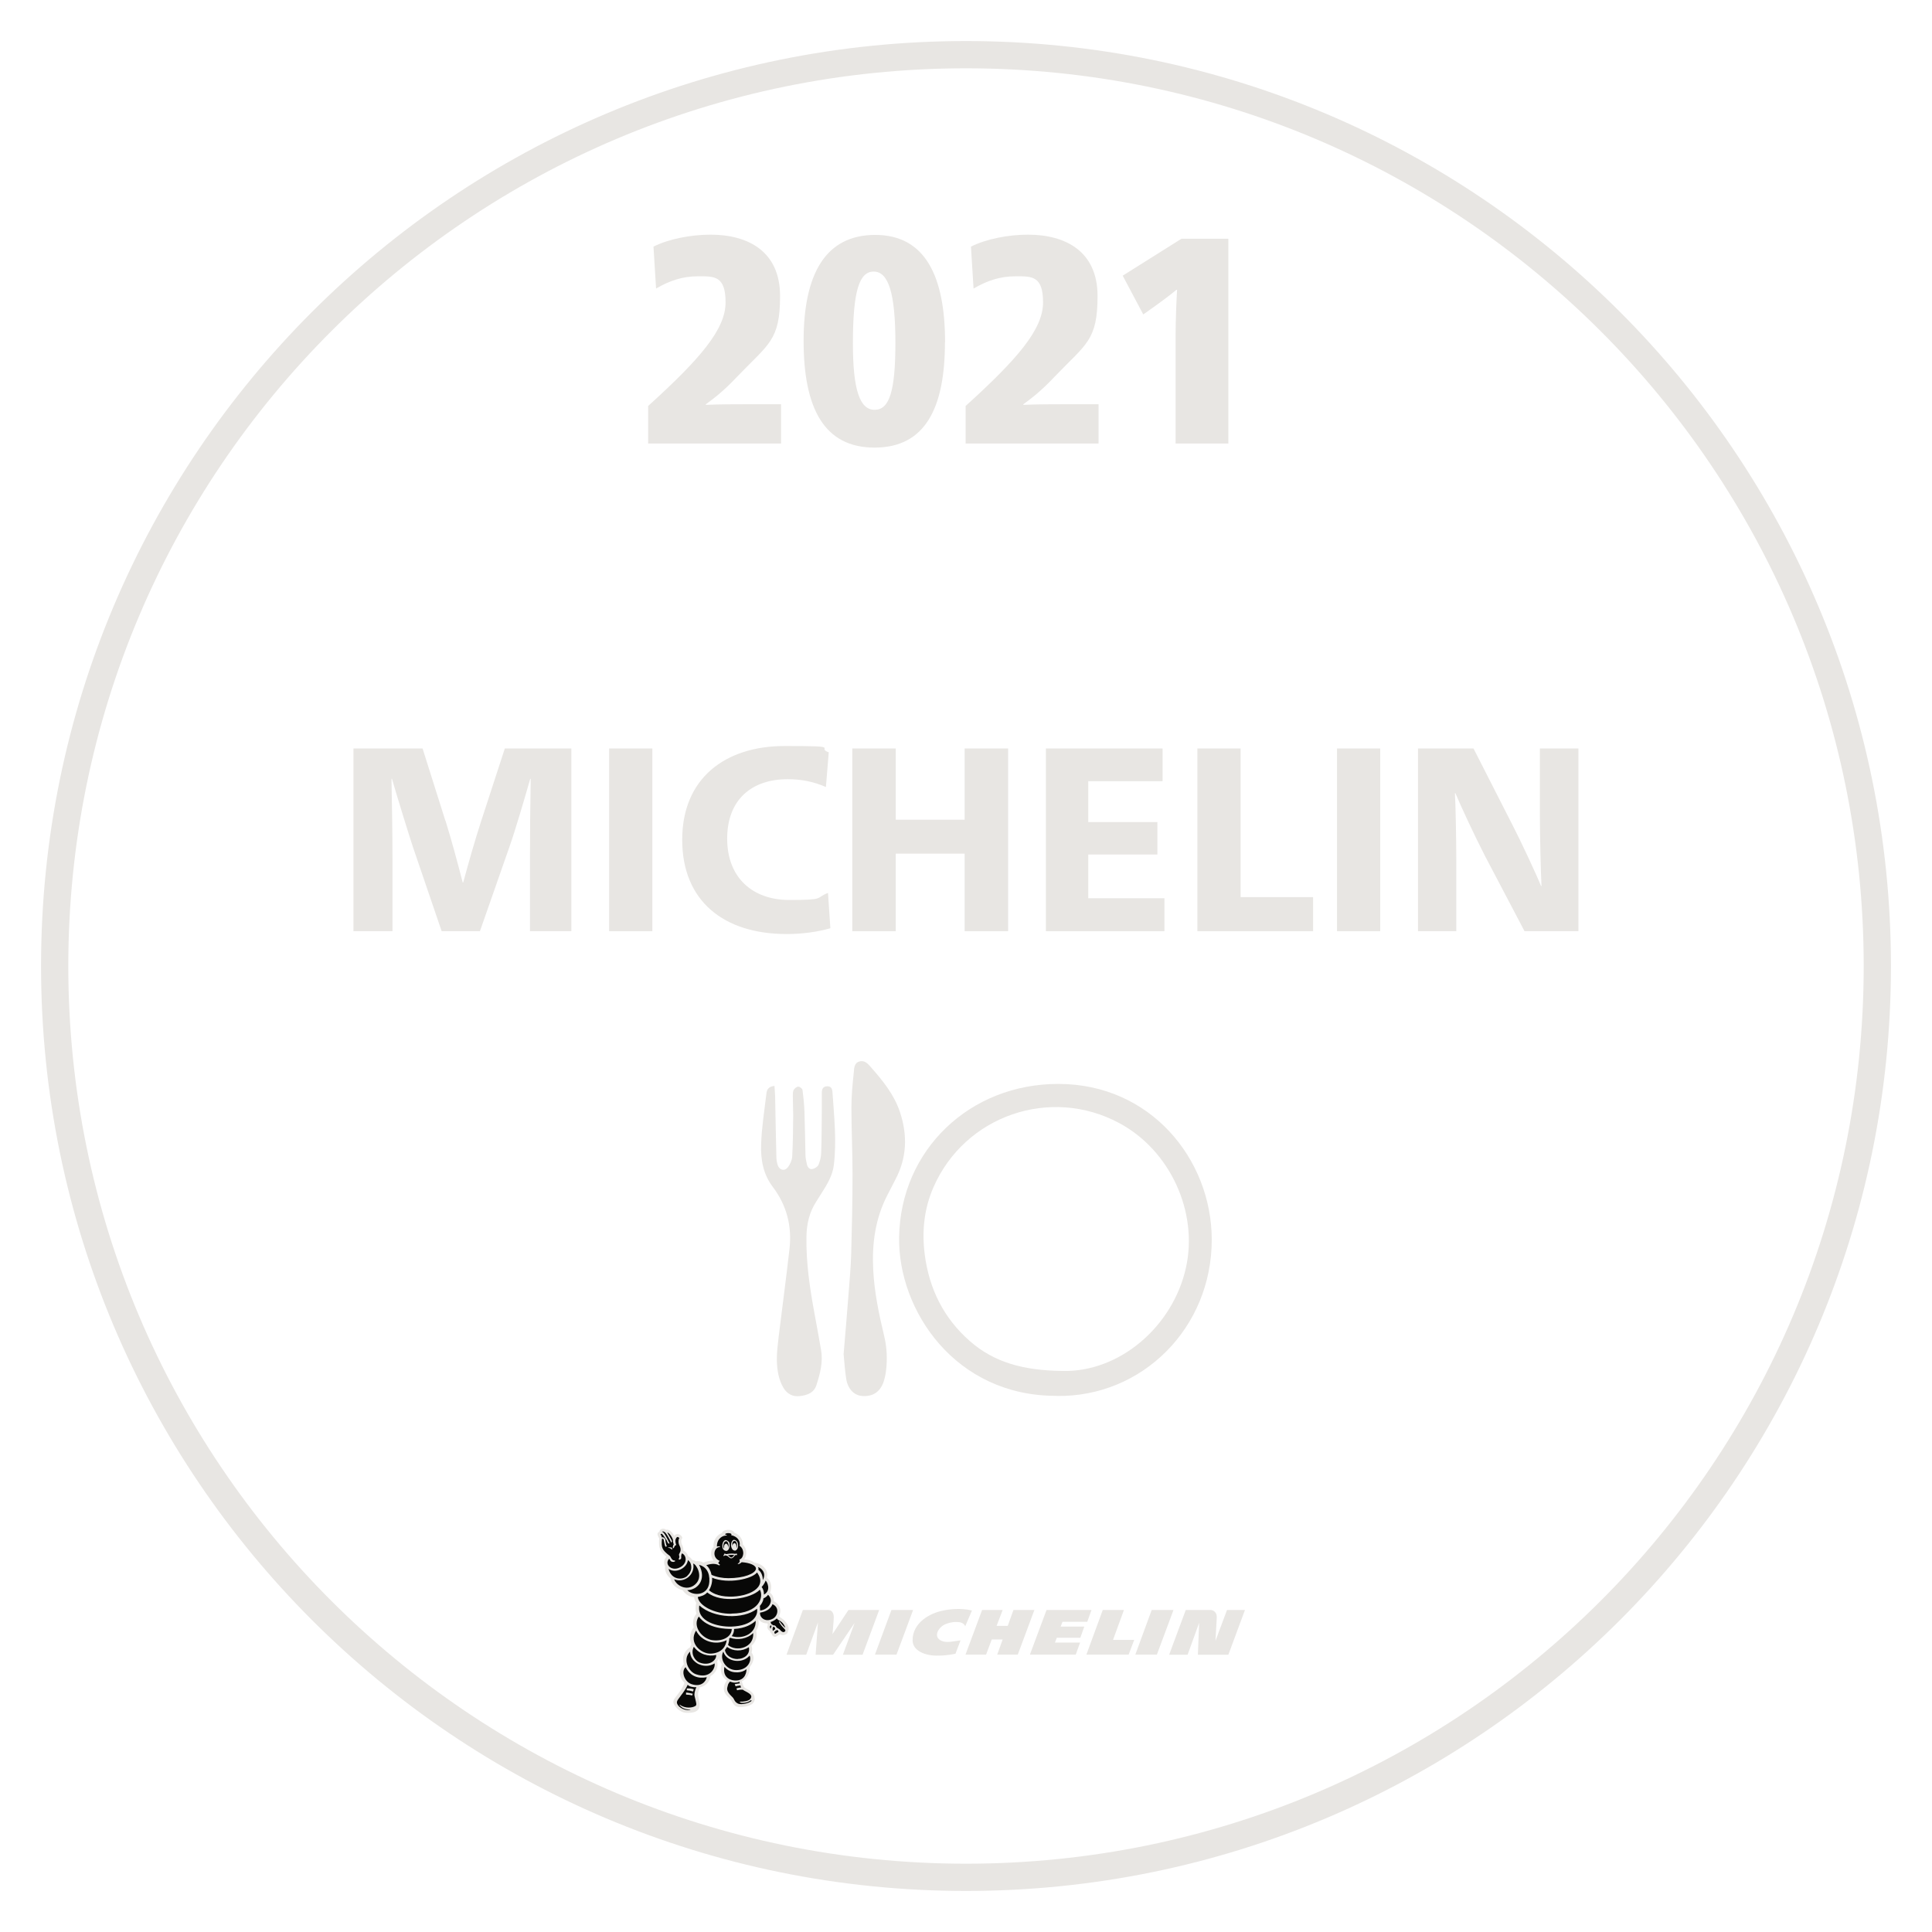
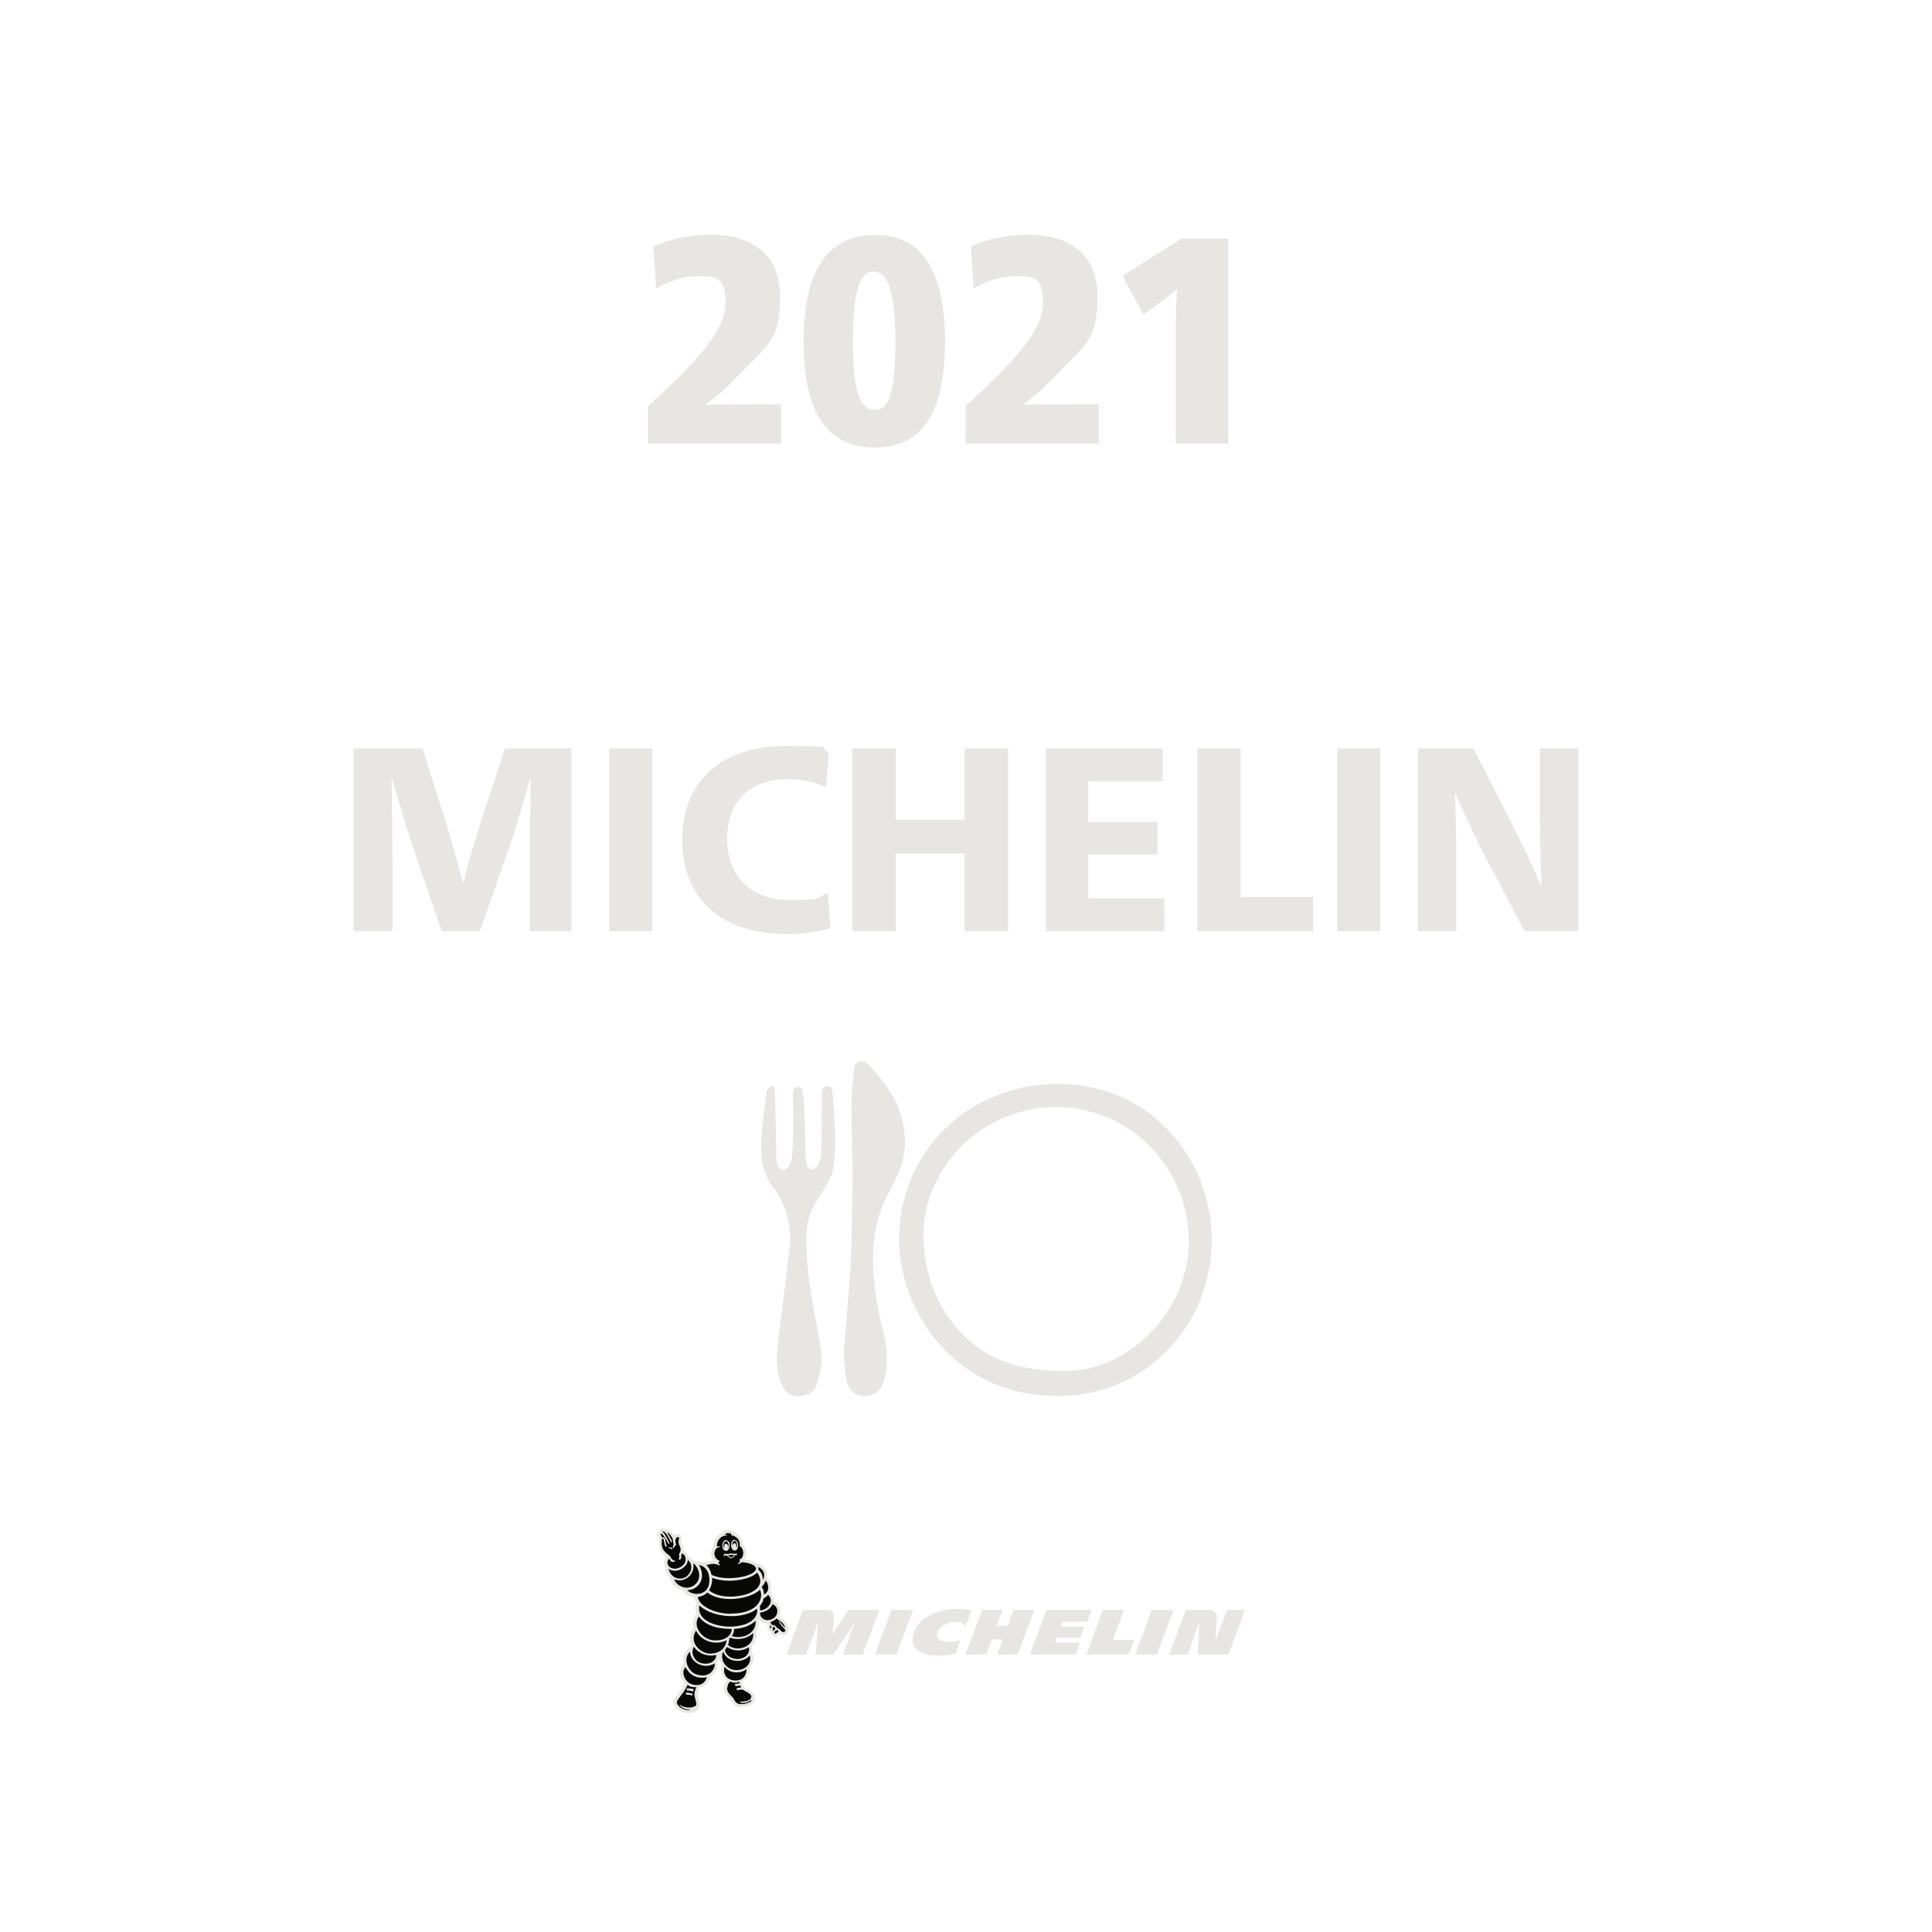
<svg xmlns="http://www.w3.org/2000/svg" viewBox="847.558 -18.742 1559.684 1559.684" fill="none" role="img" aria-label="Michelin 2021">
  <defs>
    <style type="text/css">
  .cls-6 { fill: none; stroke: #e8e6e3; stroke-miterlimit: 10; stroke-width: 22px; }
  .cls-1, .cls-4 { fill: #e8e6e3; fill-rule: evenodd; stroke-width: 0; }
  .cls-3, .cls-2 { fill: none; stroke-width: 0; }
  .cls-5 { fill: #e8e6e3; fill-rule: evenodd; stroke-width: 0; }
  .cls-bib-cut { fill: #080807; fill-rule: evenodd; stroke-width: 0; }
</style>
  </defs>
  <g class="stamp">
    <g>
-       <circle class="cls-6" cx="1627.4" cy="761.1" r="735.7" />
      <g>
        <path class="cls-4" d="M1207.2,643.8c4.7,15,9.7,33.6,13.9,49.9h.4c4.4-16.3,9.7-34.9,14.6-49.9l19-58.3h53.7v147.5h-33.4v-59.2c0-18.2.2-44,.6-63.8h-.4c-4.7,16.5-12.3,42.3-16.7,54.7l-23.9,68.3h-30.9l-23.2-68c-2.3-6.8-13.1-41.6-16.9-55h-.4c.4,19.9.8,45.7.8,63.8v59.2h-31.5v-147.5h55.8l18.4,58.3Z" />
        <path class="cls-4" d="M1374.2,733h-34.9v-147.5h34.9v147.5Z" />
        <path class="cls-4" d="M1514.3,616.6c-10.2-4.4-19.9-6.3-30.9-6.3-29,0-48.8,16.5-48.8,48s20.5,49.5,50.1,49.5,20.5-1.5,31.3-5.7l1.9,28.5c-10.2,3-22.8,4.7-35.3,4.7-50.5,0-84.3-26.4-84.3-76.1s34.7-75.7,82.8-75.7,24.5,1.3,35.5,5.1l-2.3,28.1Z" />
        <path class="cls-4" d="M1661.4,733h-35.1v-62.6h-55.6v62.6h-35.1v-147.5h35.1v57.5h55.6v-57.5h35.1v147.5Z" />
        <path class="cls-4" d="M1786.1,585.5v26.4h-60v33h55.8v26.2h-55.8v35.3h61.5v26.6h-95.7v-147.5h94.3Z" />
        <path class="cls-4" d="M1849.1,705.5h58.5v27.5h-93.4v-147.5h34.9v120h0Z" />
        <path class="cls-4" d="M1961.8,733h-34.9v-147.5h34.9v147.5Z" />
        <path class="cls-4" d="M2090.7,585.5h31.1v147.5h-43.5l-31.9-60.7c-8.4-16.3-19.9-41-23.9-50.7h-.4c.6,9.1,1.1,39.7,1.1,52.4v59h-30.9v-147.5h44.8l32.1,63c5.5,10.6,18.2,37.6,22.4,48h.4c-.6-10.8-1.3-41-1.3-56.8v-54.1Z" />
      </g>
      <g id="g3-2" data-name="g3">
        <polygon id="polygon5-2" data-name="polygon5" class="cls-3" points="1387.7 1343.2 1868.1 1343.2 1868.1 1262.1 1387.7 1262.1 1387.7 1343.2" />
        <polygon id="polygon7-2" data-name="polygon7" class="cls-2" points="1778.8 1327.3 1387.7 1327.3 1387.7 1332.2 1777.1 1332.2 1778.8 1327.3" />
        <path id="path9-2" data-name="path9" class="cls-1" d="M1532.5,1281l-12.9,19.5s1-10.3,1-12.7c.2-1.9,0-6.8-4.6-6.8h-20.3l-13.2,36.1h15.9l9.5-26.1-1.9,26.1h14.1l17.4-25.7-9.5,25.7h15.9l13.4-36.1h-24.6Z" />
        <path id="path11-2" data-name="path11" class="cls-1" d="M1618.9,1316.3c-1,.2-6.8,1.5-13.4,1.5-11.2.5-21.2-4.1-21.2-12.2-.2-14.4,14.1-22.2,24.9-24.2,4.6-1,13.9-2.2,23,0l-5.4,12.7c-1.5-3.4-5.4-3.4-7.1-3.4-3.7-.2-7.1,1-9.3,1.9-5.4,2.5-10,10.3-2.5,13.4,4.1,1.7,9.5.2,15.1-.5l-4.1,10.8h0Z" />
        <polygon id="polygon13-2" data-name="polygon13" class="cls-1" points="1781.5 1317 1764.1 1317 1777.3 1281 1794.9 1281 1781.5 1317" />
        <polygon id="polygon15-2" data-name="polygon15" class="cls-1" points="1571.3 1317 1553.9 1317 1567.2 1281 1584.7 1281 1571.3 1317" />
        <polygon id="polygon17-2" data-name="polygon17" class="cls-1" points="1657 1281 1640.4 1281 1627 1317 1643.6 1317 1648.2 1304.8 1657 1304.8 1652.6 1317 1669.2 1317 1682.6 1281 1665.7 1281 1665.7 1281 1661.1 1293.8 1652.1 1293.8 1657 1281" />
        <polygon id="polygon19-2" data-name="polygon19" class="cls-1" points="1746.1 1305.1 1746.1 1305.1 1754.9 1281 1737.8 1281 1724.6 1317 1758.7 1317 1763.2 1305.1 1746.1 1305.1" />
        <path id="path21-2" data-name="path21" class="cls-1" d="M1838.1,1281l-9.3,24.9c.2-2.5.7-12.4,1-18,.2-2.5-.2-4.1-1.5-5.4-1.5-1.5-3.2-1.5-3.2-1.5h-20.3l-13.4,36.1h14.9l9.3-25.7-1,25.7h24.6l13.4-36.1h-14.6Z" />
        <polygon id="polygon23-2" data-name="polygon23" class="cls-1" points="1722.9 1294.4 1703.8 1294.4 1705.3 1290.5 1725.3 1290.5 1728.7 1281 1692.4 1281 1679 1317 1716 1317 1719.5 1307.3 1699.2 1307.3 1699.2 1307.3 1700.7 1303.4 1719.7 1303.4 1722.9 1294.4" />
        <path id="path25-2" data-name="path25" class="cls-5" d="M1483.9,1297.5c1-1.7-.2-4.9-2.5-7.3-1.9-2.5-4.6-3.2-4.9-4.4,2.7-5.4-.2-10-4.4-12,.2-2.5-.7-5.2-2.9-6.8,1-2.2,2.2-8.3-2.5-12,1.9-7.6-5.8-12-10-12.2-1.9-1.5-4.6-2.5-8.3-2.7,2.7-3.9,1.9-9-1.2-12,.2-4.1-2.7-8.1-6.8-9.5-1.5-3.4-9.3-2.9-10,.2-4.6,1.7-7.3,6.6-6.8,11.2-2.7,2.9-2.7,7.8,0,11.2-2.5-.2-5.8.5-8.1,1.5h-.2c-1.9-1-3.9-1.5-6.1-1-.5-.5-1.9-1-2.9-1.2-.7-1.2-1.7-2.2-3.2-2.9-.5-2.2-2.2-3.9-3.9-4.6.2-1.7-.5-3.7-1-4.6-1-1.5-.7-3.9-.5-4.4,1.2-1.2.2-2.5-.2-2.9-2.5-2.5-4.9-1.2-5.6,0-2.5-4.4-5.1-5.4-6.6-4.9-2.2-1.7-5.4-.5-5.4,1.5-1.5,1-2.5,1.5-.2,5.4-.5,8.1.5,10.5,5.8,14.9-1.7,1.7-2.5,5.1-1,7.8-.5,3.9,1.7,7.8,4.4,9.7.7,5.6,6.1,8.8,9.7,9.5,2.5,3.7,5.8,5.4,9.3,5.6.2,1.7.7,3.2,1.7,4.6-.7,3.2-.7,6.1.2,8.8-2.5,2.7-3.4,6.8-2.2,11-2.9,3.4-3.9,9-1.9,13.7,0,0-.7,1.2-1.2,2.5-1.9,1-3.9,3.2-4.9,6.1-1,2.2-.5,5.1,0,7.6-3.2,2.7-5.2,9.5.5,14.9-1.2,3.9-3.9,7.3-7.1,11.5-2.2,2.9-2.7,4.4,0,7.8,1.9,2.7,5.6,4.9,8.8,4.9,5.8.2,10-1,10.5-5.4.5-2.5-1.2-7.6-1.2-8.8-.2-1.2.2-3.2,1.5-6.4,5.4-1.2,8.1-5.1,8.5-9,3.9-2.2,6.8-6.8,5.4-12,.7-.7,1-1.5,1.5-2.7,0,2.2,1.5,3.7,2.2,5.2-2.2,5.6.7,10.8,4.1,12.9-5.8,8.5.5,12.7,2.2,14.4,2.2,1.9,2.5,5.6,5.8,6.8,2.9,1,12.2,0,13.9-3.9.5-1,1-2.2.5-2.9,0-2.9-1.7-4.9-4.9-6.8-3.7-1.9-3.7-1.5-5.4-6.8,5.6-2.7,6.6-9,6.4-11.5,3.9-4.9,3.7-9,1.5-11.7.7-2.2.5-3.9,0-5.6,3.4-2.9,4.9-7.3,3.7-12,1.9-2.9,2.5-6.1,1.7-9.7,1.7,2.7,4.4,3.7,7.3,3.7,0,0,.2.7.5,1.2-1,1.7-.5,3.7,1.7,5.1.2,1,.7,1.5,1.2,1.9,0,.7,1.9,3.9,4.1,2.2.2,0,2.7-1.7,2.7-1.7,2.2,1.8,7,.3,6.5-2.9h0Z" />
        <path id="path27-2" data-name="path27" class="cls-bib-cut" d="M1461.2,1281.4c6.1-.5,12-7.3,6.4-12.7-.7,1.2-2.5,2.5-3.7,2.9-.2,2.7-1.9,4.9-2.9,6.1,0,1,.2,3.4.2,3.7h0Z" />
        <path id="path29-2" data-name="path29" class="cls-bib-cut" d="M1471.2,1276.3c-1.5,3.9-5.4,6.1-10,6.8-.7,3.2,3.4,8.1,9.7,5.2,4.6-1.9,6.4-9.3.3-12h0Z" />
        <path id="path31-2" data-name="path31" class="cls-bib-cut" d="M1469.5,1293.6c-.5.5-.5,1.7.2,2.5,0-.2.5-1.7.7-2.2-.2-.5-.7-.5-1-.3h0Z" />
        <path id="path33-2" data-name="path33" class="cls-bib-cut" d="M1473.4,1296.5c-.2-.7,0-1.7-1.2-1.9-1.2-.5-1.2,3.4-.5,3.2.5-.5,1-1,1.7-1.2h0Z" />
        <path id="path35-2" data-name="path35" class="cls-bib-cut" d="M1475.1,1297.1c-1.7.5-2.9,1.7-2.2,2.7.2.5.5.5,1.5-.2.5-.2,1.5-1,1.7-1.2-.3-.8-1-1.3-1-1.3h0Z" />
        <path id="path37-2" data-name="path37" class="cls-bib-cut" d="M1476.6,1289.5c-.5-.2-1.5-1-1.9-1.7-1.2,1.2-3.9,2.7-5.2,2.9.2,0,.5,1.2.7,1.7.5,0,1,.5,1.5,1,.5-.2,2.2,0,2.7,1.7.7.5,2.2,1.2,2.7,1.7,1.9,2.5,3.4,2.2,3.9,1.7,1.7-1.2-.7-2.5-1.9-4.1-.7-.7-2.7-3.4-2.7-4.1s.5,0,1,.5c0,.2,2.7,3.4,4.1,4.6-1.2-4.3-4.9-6-4.9-6h0Z" />
        <path id="path39-2" data-name="path39" class="cls-bib-cut" d="M1438,1283.9c23.2-.2,26.1-13.9,23-19.3-7.1,7.3-30.8,11.5-42.5,2.2-2.2,2.5-5.2,3.2-7.6,3.7.7,6.9,13.2,13.7,27.1,13.5h0Z" />
        <path id="path41-2" data-name="path41" class="cls-bib-cut" d="M1422.4,1254.8c.5,4.6-1.5,8.8-2.5,10.3,2.2,1.7,6.6,4.9,16.6,5.1,15.1.2,31.3-7.1,22.2-19.5-3.9,5.2-23.2,9.6-36.4,4.2h0Z" />
        <path id="path43-2" data-name="path43" class="cls-bib-cut" d="M1402.4,1253.4c3.7-3.4,3.9-7.8,2.2-11-.5-.5-1-1.2-1.7-1.7-.7,6.4-9.7,11.2-15.6,7.1,2.2,9,11.3,9.3,15.2,5.6h0Z" />
        <path id="path45-2" data-name="path45" class="cls-bib-cut" d="M1409.7,1259.4c5.4-6.1,0-15.3-2.5-15.9,1.7,9-7.3,16.1-15.4,12.7,2,5.6,11.5,10.3,17.9,3.2h0Z" />
        <path id="path47-2" data-name="path47" class="cls-bib-cut" d="M1402.4,1265c4.6,4.9,17.1,4.6,17.8-6.8.5-7.8-2.9-12.2-8.3-13.7,6.4,12-1.2,20.3-9.5,20.5h0Z" />
        <path id="path49-2" data-name="path49" class="cls-bib-cut" d="M1412.1,1277.3c-2.2,13.2,15.3,17.4,25.9,17.1,17.8-.7,21.7-9.3,20.7-14.4-11.2,8.8-35.1,7.8-46.6-2.7h0Z" />
        <path id="path51-2" data-name="path51" class="cls-bib-cut" d="M1421.2,1305.1c9.5,1.9,17.1-2.5,17.1-8.8-4.6,0-19.5-.2-26.6-10-4.9,6.9,1,16.4,9.6,18.8h0Z" />
        <path id="path53-2" data-name="path53" class="cls-bib-cut" d="M1434.1,1305.4c-8.5,4.4-20.3,1.2-24.6-7.8-6.4,10,4.1,19,12,18.6,9.5-.5,12.1-6.6,12.7-10.8h0Z" />
        <path id="path55-2" data-name="path55" class="cls-bib-cut" d="M1407.7,1310.7c-2.9,5.4.7,11.2,4.6,12.7,8.3,3.2,13.9-2.2,13.4-6.1-6.5,1.5-13.4-.5-18-6.6h0Z" />
        <path id="path57-2" data-name="path57" class="cls-bib-cut" d="M1401.1,1327.1c-3.9,3.2-1.2,11.7,4.6,13.7,8.3,2.9,12-2.7,12.4-5.6-2.2.5-11.7,2.4-17.1-8.1h0Z" />
        <path id="path59-2" data-name="path59" class="cls-bib-cut" d="M1411.9,1324.9c-4.4-2.2-7.1-5.6-7.3-10.3-6.4,6.4-1,16.4,4.9,18.3,11.7,4.1,15.9-5.8,14.9-8.8-4.6,3.1-10.3,1.9-12.4.7h0Z" />
        <path id="path61-2" data-name="path61" class="cls-bib-cut" d="M1453.9,1353.9l.5.2c-1,1.9-8.1,3.7-11,2.5-3.4-1.7-2.7-3.7-4.9-5.6-4.9-4.6-4.1-6.6-3.4-9,.2-1.2.7-1.9,1.7-3.2,3.4,1.2,4.9,1,7.8.2,0,.2,0,1,.2,1.2-2.2.2-4.1.7-4.1.7l.7,1.7s1.7-.5,3.9-.7c0,0,.2,1.2.5,1.7-1.9,0-3.7.7-3.7.7l.5,1.5s2.7-.7,4.6-.5c1.9,1.7,9.7,3.7,5.8,7.8-1.5,1.5-5.2,1.9-8.1,1.9v.5c.5.7,5.8,1,8.8-1.7h0Z" />
        <path id="path63-2" data-name="path63" class="cls-bib-cut" d="M1450.2,1328.8c-1.9,1.5-4.9,2.7-8.3,2.5-4.1,0-7.1-1.7-9.5-4.4-1.5,7.3,3.2,10.7,8.3,11,9.3.5,9.5-8.1,9.5-9h0Z" />
        <path id="path65-2" data-name="path65" class="cls-bib-cut" d="M1441.7,1329.5c10,.2,12.9-8.1,11-11.7-5.6,6.8-18.6,5.4-21.2-3.2-3.4,6.1,2.2,14.9,10.3,14.9h0Z" />
        <path id="path67-2" data-name="path67" class="cls-bib-cut" d="M1443.1,1320.5c4.9,0,10.3-3.4,9-9.5-5.6,3.7-12.7,3.4-17.6-.2-.5.7-1.2,1.9-1.7,2.5.7,4.6,5.4,7.3,10.3,7.3h0Z" />
        <path id="path69-2" data-name="path69" class="cls-bib-cut" d="M1437,1303.4c-.2.2-.5.5-.7.5,0,1.7-.5,3.9-1,5.4,6.8,5.8,21.2,2.2,20.3-9.7-4.9,4.8-12.7,6-18.6,3.8h0Z" />
        <path id="path71-2" data-name="path71" class="cls-bib-cut" d="M1440.2,1296.3c0,2.2-.7,4.1-1.9,5.8,8.8,2.7,19.8-1.9,19.3-12.4-2.9,2.7-8.3,6.1-17.4,6.6h0Z" />
        <path id="path73-2" data-name="path73" class="cls-bib-cut" d="M1396,1246.8c6.6-2.9,6.1-9.7,2.2-11.5-1,1-.7,3.2-.7,3.7,0,1-1.7,1.7-1.9,1.2-.5-.7,1-1.5.2-3.2-.5-1.5,1.2-2.2,1.2-4.6s-1.2-3.7-1.2-4.1c-.7-1.5-.7-4.1.2-5.4-.7-.7-1.7-1.5-2.5,0-1.2,1.7-.7,3.9,0,5.6,0,.2-1.2,0-1.7,1.9l-.5.7h-.5c-.2-1.5.2-2.2.7-3.2-.2-.2-.7-1.5-.7-3.7-1-2.9-3.2-5.6-4.6-5.8,1.2,1.9,3.4,6.1,3.7,6.6.5,1.2-.5,1.5-.5,1.5-1.7-3.4-3.4-6.6-4.9-8.1-1-.7-1.9-1.2-2.5-.5.5,0,1,.5,1.5,1,1.5,1.9,4.6,8.3,4.6,8.3,0,0-.2.2-.7.2s-1-1-1.7-2.7c-1-1.5-2.5-3.9-3.2-4.6-.7-1-1.2-.7-1.7-.2.5.7,1,1.7,1,2.5,1.2-.5,2.7.7,2.9,1.9,0,1,.5,4.1,1.2,5.2-.2,0-1,.5-1,.5-.7-.7-1.2-4.1-1.5-5.4,0-.5-.2-1-1-1.2-.5,0-.5.2-.5.5-.5,6.8,0,8.5,6.1,13.2.5.2,1,1.2,1.5,2.2.5.7,1.2,1.9,2.7,1.7l.5.5c-1.2,1.2-3.2.5-3.7,0-.2-.5-1.2-1.9-1.2-1.9-4.2,4.2,1.6,10.3,8.2,7.2h0Z" />
        <path id="path75-2" data-name="path75" class="cls-bib-cut" d="M1402.8,1341.2c-2.5,5.4-4.9,7.8-7.6,11.7-1.9,2.5-1.2,3.7,0,5.4,2.5,2.7,6.6,4.1,9.7,3.2v-.2c-3.9.2-7.1-1.2-8.8-3.7l.2-.2c4.4,3.4,10.3,2.5,12.4,1.2.7-.2,1-1,1-1.7-.2-1.9-1.2-5.2-1.5-6.8-.2-1.2.2-3.9,1.5-6.8-1.9.2-5.8-.3-7-2h0Z" />
        <path id="path77-2" data-name="path77" class="cls-bib-cut" d="M1459.7,1248.5c3.2,2.2,3.7,6.6,3.7,8.3,3.2-6.1-1.5-9.7-3.9-10.5.5.9.5,1.9.2,2.2h0Z" />
        <path id="path79-2" data-name="path79" class="cls-bib-cut" d="M1464.4,1268.5c6.1-3.4,2.2-10.8,1.2-11.2-.2.7-1,2.7-3.2,5.2,1.3,1.4,1.9,3.6,1.9,6.1h0Z" />
        <path id="path81-2" data-name="path81" class="cls-bib-cut" d="M1421.9,1252.6c4.4,1.9,9,2.7,13.7,2.7,12.7,0,21.5-3.7,22.2-7.3.5-3.2-5.4-5.2-11.5-5.6-1,1-2.2,1.5-2.7,1.5s-.7-.2-.2-.5c1-.5,1.9-1.5,1-3.2.7,0,2.9-1,3.2-4.9,0-3.2-1.5-5.1-2.9-6.1,0,0-.5-.5,0-.5.5-3.9-2.2-7.1-6.8-8.1v-.5c.2,0,.2-.2.2-.2-.2-1-3.7-1.5-5.2-.2-.2.2.7.7,1,.7.5,0,.7.5.2.5-2.9-.2-7.8,2.2-7.8,8.8.2,0,1.7-.2,2.2-.2.5.2.2.7,0,.7-4.6.2-6.4,8.3-.2,11,0,0,.5.2,0,.5-.7.5-1.2,1.5-.2,2.2.5,0,.7.5.5.7,0,.5-.7.5-1.2,0-3.2-1.5-6.8-.7-9.7.2,2.1,1.7,3.6,4.6,4.3,7.8h0Z" />
        <path id="path83-2" data-name="path83" class="cls-5" d="M1390.2,1232.1c-.2.2-1-.5-1.7-1-.7-.2-1.7-.2-1.7-.5,0,0,.7-.2,1.5-.2s1,.2,1.5.2c.2.5.7,1.3.5,1.5h0Z" />
        <path id="path85-2" data-name="path85" class="cls-5" d="M1406.3,1350c-1.5-.5-3.7-.7-4.9-.7v-1.7c1.5.2,3.7.5,5.4,1l-.5,1.5h0Z" />
        <path id="path87-2" data-name="path87" class="cls-5" d="M1407.2,1346.8c-2.2-.7-2.7-.7-5.2-1v-1.5c2.7,0,3.4,0,5.6.7l-.5,1.7h0Z" />
        <path id="path89-2" data-name="path89" class="cls-5" d="M1441.9,1235.5c-.2,0-.5,0-.7.2-4.4-.7-5.6.2-8.1.2,0-.2,0-.7-.5-.7,0,.2-.2.5-.2.5-.7,1-1,1.5-.7,1.7.2.2.7-.2,1-.5.2,0,1.2,0,2.2.5.7.5,2.2,2.5,3.7,1.7,1.2-.5,2.2-2.5,2.9-2.5s1,.2,1,0c.3,0-.2-1.5-.4-1.2h0ZM1438.5,1238.5c-1.5.5-2.2-1.2-3.4-1.7,1.2-.2,3.4-.5,5.4-.2-.5.2-1.7,1.7-1.9,1.9h0Z" />
        <path id="path91-2" data-name="path91" class="cls-5" d="M1440.2,1224.3c-1.5.2-2.5,2.2-2.5,4.6.2,1.5.7,2.9,1.7,3.7.5.2,1,.5,1.5.5,1.5-.2,2.7-2.2,2.5-4.6,0-1.5-.7-2.9-1.5-3.4-.5-.5-1-.7-1.7-.7h0Z" />
        <path id="path93-2" data-name="path93" class="cls-bib-cut" d="M1442.1,1231.1h0c.2-.5.5-1.5.5-2.7-.2-1.2-.5-2.2-1.2-2.9-.2-.2-.7-.2-1-.2-1.2,0-1.9,1.7-1.7,3.7v.5h0c.2-1.2.7-2.2,1.7-2.5,1,0,1.7,1.2,1.7,2.7,0,.5,0,.9,0,1.4h0Z" />
        <path id="path95-2" data-name="path95" class="cls-5" d="M1433.4,1224.5c-1.5.2-2.7,2.2-2.7,4.6s.5,2.7,1.5,3.7c.5.2,1,.5,1.7.5,1.5,0,2.7-2.2,2.7-4.6s-.5-2.7-1.5-3.4c-.5-.5-1-.7-1.7-.7h0Z" />
        <path id="path97-2" data-name="path97" class="cls-bib-cut" d="M1435.3,1230.9h0c.2-.7.5-1.5.5-2.2-.2-1.2-.5-2.2-1.2-2.9-.2-.2-.7-.5-1.2-.2-1,0-1.9,1.7-1.9,3.7s.2,1.5.7,1.9v.2-.2c-.2-.2-.2-.5-.2-1,0-1.5.7-2.7,1.7-2.7s1.7,1.2,1.7,2.7c-.1.2-.1.4-.1.7h0Z" />
      </g>
      <g>
        <path class="cls-4" d="M1375,180.4c12.3-6.2,30.1-9.7,46.2-9.7,30.3,0,56.1,13.5,56.1,49.5s-9.2,38.6-34.6,65.1c-11.1,11.8-18.5,17.3-25.3,22.3v.5c10.7-.5,24.2-.5,31.3-.5h29.4v31.7h-107.3v-30.3c42.4-38.4,62.5-62.1,62.5-83.6s-9-21.1-22-21.1-23.2,3.6-34.1,9.9l-2.1-33.9Z" />
        <path class="cls-4" d="M1610.4,257.6c0,53.3-16.1,85-56.8,85s-57.3-31.7-57.3-86.2,18-85.5,57.8-85.5c40.5,0,56.4,33.6,56.4,86.7ZM1536.1,258.6c0,37.7,5.7,53.5,17.5,53.5s16.8-14.5,16.8-54-5.4-57.6-17.5-57.6c-11.6,0-16.8,15.4-16.8,58Z" />
        <path class="cls-4" d="M1631.3,180.4c12.3-6.2,30.1-9.7,46.2-9.7,30.3,0,56.1,13.5,56.1,49.5s-9.2,38.6-34.6,65.1c-11.1,11.8-18.5,17.3-25.3,22.3v.5c10.7-.5,24.2-.5,31.3-.5h29.4v31.7h-107.3v-30.3c42.4-38.4,62.5-62.1,62.5-83.6s-9-21.1-22-21.1-23.2,3.6-34.1,9.9l-2.1-33.9Z" />
        <path class="cls-4" d="M1839.2,339.3h-42.6v-85.7c0-14.2.7-30.1,1.2-38.4h-.5c-4.7,4-14.9,11.6-26.8,19.9l-16.6-31.3,47.4-29.8h37.9v165.3h0Z" />
      </g>
      <path class="cls-4" d="M1700.6,1108.1c-81.8.4-128.2-69-127.2-128.2,1.2-70.4,57.1-123.7,128.6-123.6,74.2,0,123.6,60.6,123.8,125.5.1,71.6-56.2,127.4-125.1,126.4ZM1705.1,1088c46.1,1.3,89.4-35.8,99.9-83.5,9.9-44.8-12.7-94.5-53.9-116.6-55.6-29.9-124.8-6-150,51.9-7.6,17.4-9.4,35.6-7,54.3,3.6,27.7,15.3,51.3,36.4,69.8,19.5,17.1,42.9,23.7,74.5,24.1Z" />
      <path class="cls-4" d="M1528.6,1074.4c1.4-16.8,2.8-32.8,4-48.8.8-10.5,1.8-21,2.1-31.6.6-21.6,1.1-43.2,1.1-64.8,0-18-.9-36-.9-54,0-9.3.9-18.7,1.9-28,.3-3.3.2-7.8,4.5-9,4.4-1.3,7.1,2,9.6,4.9,9.5,10.8,18.6,22,23.2,36,6.2,18.7,5.6,36.8-3.7,54.4-2.2,4.2-4.4,8.5-6.6,12.8-9.7,18.9-12.4,39.2-11.3,60.1.9,18,4.6,35.7,8.8,53.2,2.3,9.4,2.7,19,1.5,28.6-.4,3.1-1.1,6.2-2.1,9.1-3,8.2-9.4,11.9-18.1,10.8-5.9-.8-10.7-5.9-11.9-13.7-1.1-6.9-1.5-13.8-2.1-20Z" />
      <path class="cls-4" d="M1472.8,858c.2,3,.4,5.6.5,8.1.3,16.1.6,32.1,1,48.2,0,2.6.3,5.3,1.2,7.8,1.4,3.8,5.4,4.8,7.9,1.7,2-2.4,3.5-5.9,3.7-8.9.6-11,.7-22,.8-33.1,0-5.3-.3-10.5-.3-15.8,0-1.7,0-3.6.7-4.9.7-1.2,2.4-2.6,3.7-2.6s3.3,1.6,3.4,2.7c.8,5.9,1.4,11.9,1.6,17.8.4,11.5.5,23,.8,34.5,0,2.6.6,5.2,1.2,7.8.5,2.3,2.1,4.2,4.5,3.7,1.8-.4,4.1-1.8,4.8-3.4,1.3-3,2.1-6.5,2.2-9.8.4-11.7.4-23.5.5-35.2,0-4.3,0-8.6,0-13,0-2.8.7-5.3,4.3-5.4,3.3-.1,4.1,2.1,4.3,4.7,1.3,19.6,3.5,39.2,1.1,58.9-1,8.3-5.2,15.3-9.6,22.2-1.6,2.4-3,4.9-4.6,7.3-5.5,8.5-7.7,17.8-7.9,28-.4,21.5,2.8,42.5,6.7,63.5,1.7,9.4,3.5,18.8,5.1,28.3,1.7,9.8-.8,19.1-3.7,28.2-2,6.4-7.4,8.3-13.4,9-5.8.7-10.3-1.7-13.3-6.7-4-6.8-5.1-14.5-5.3-22.1-.1-6.2.7-12.4,1.4-18.6,2.9-23.8,6.1-47.5,8.8-71.4,2.1-18.3-2.2-35.2-13.5-50.1-7.7-10.1-9.8-22-9.4-34,.4-13.6,2.6-27.2,4.2-40.7.3-3,1-6.3,6.6-6.8Z" />
    </g>
  </g>
</svg>
